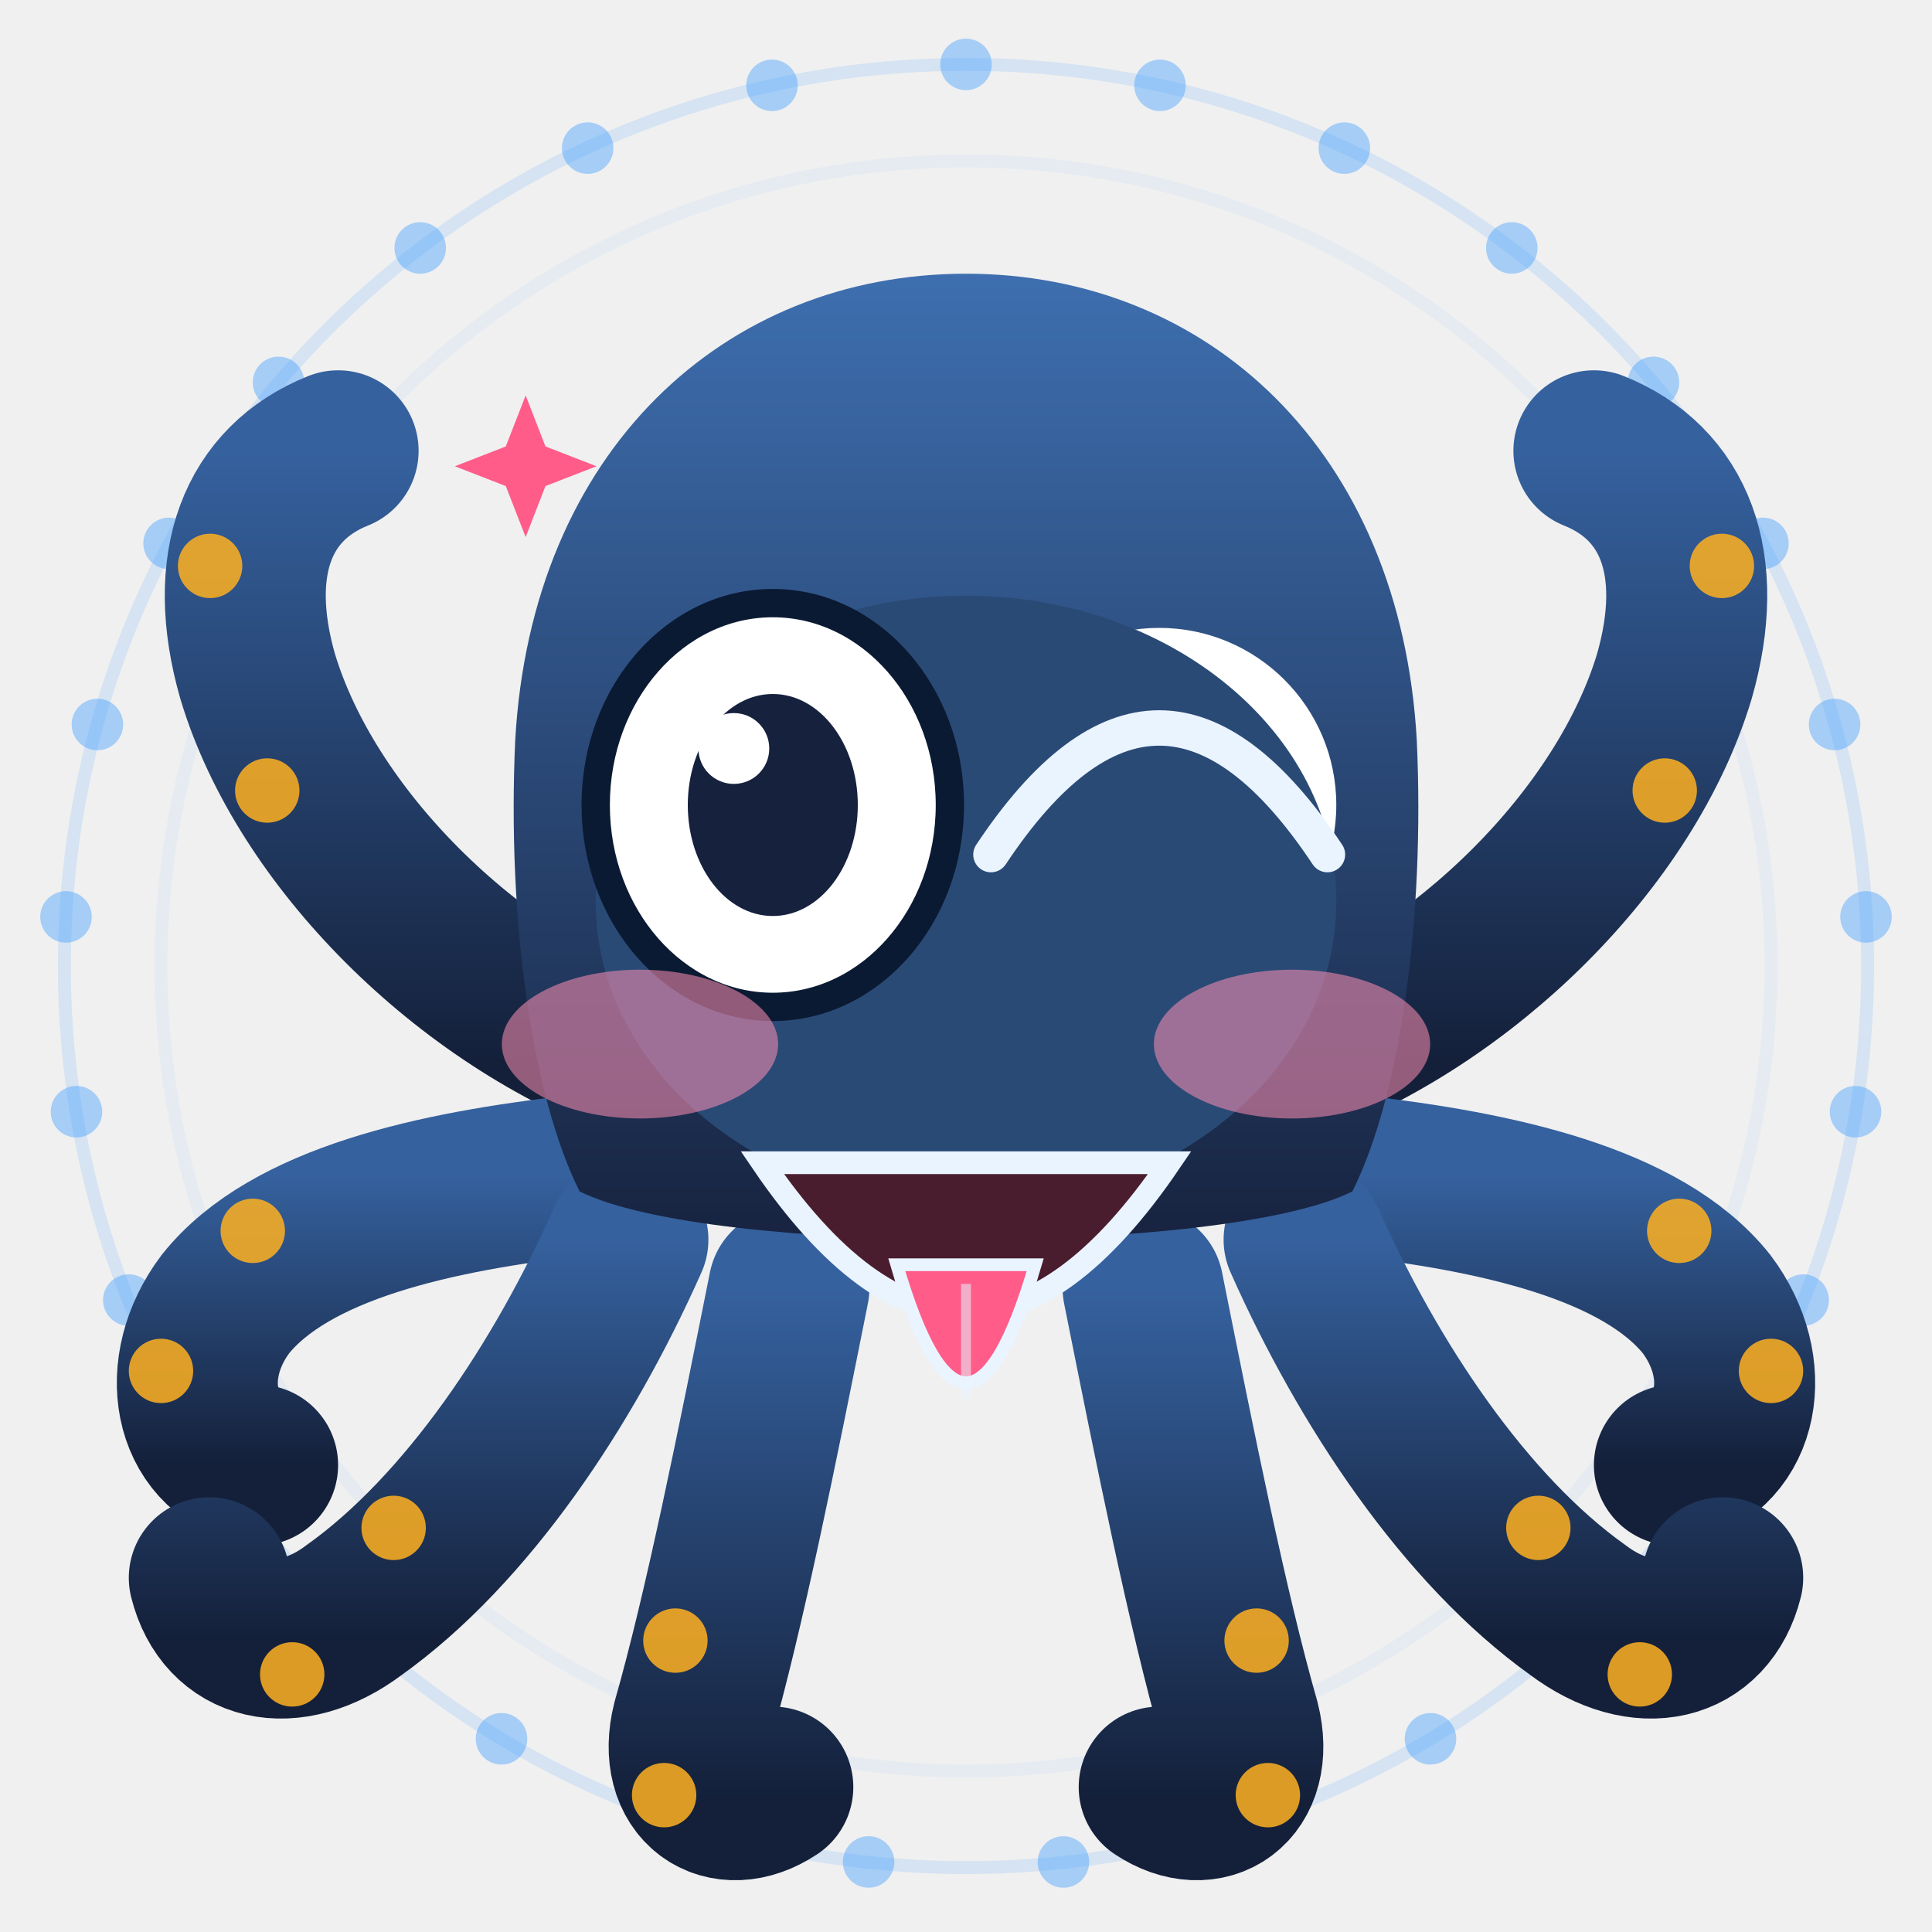
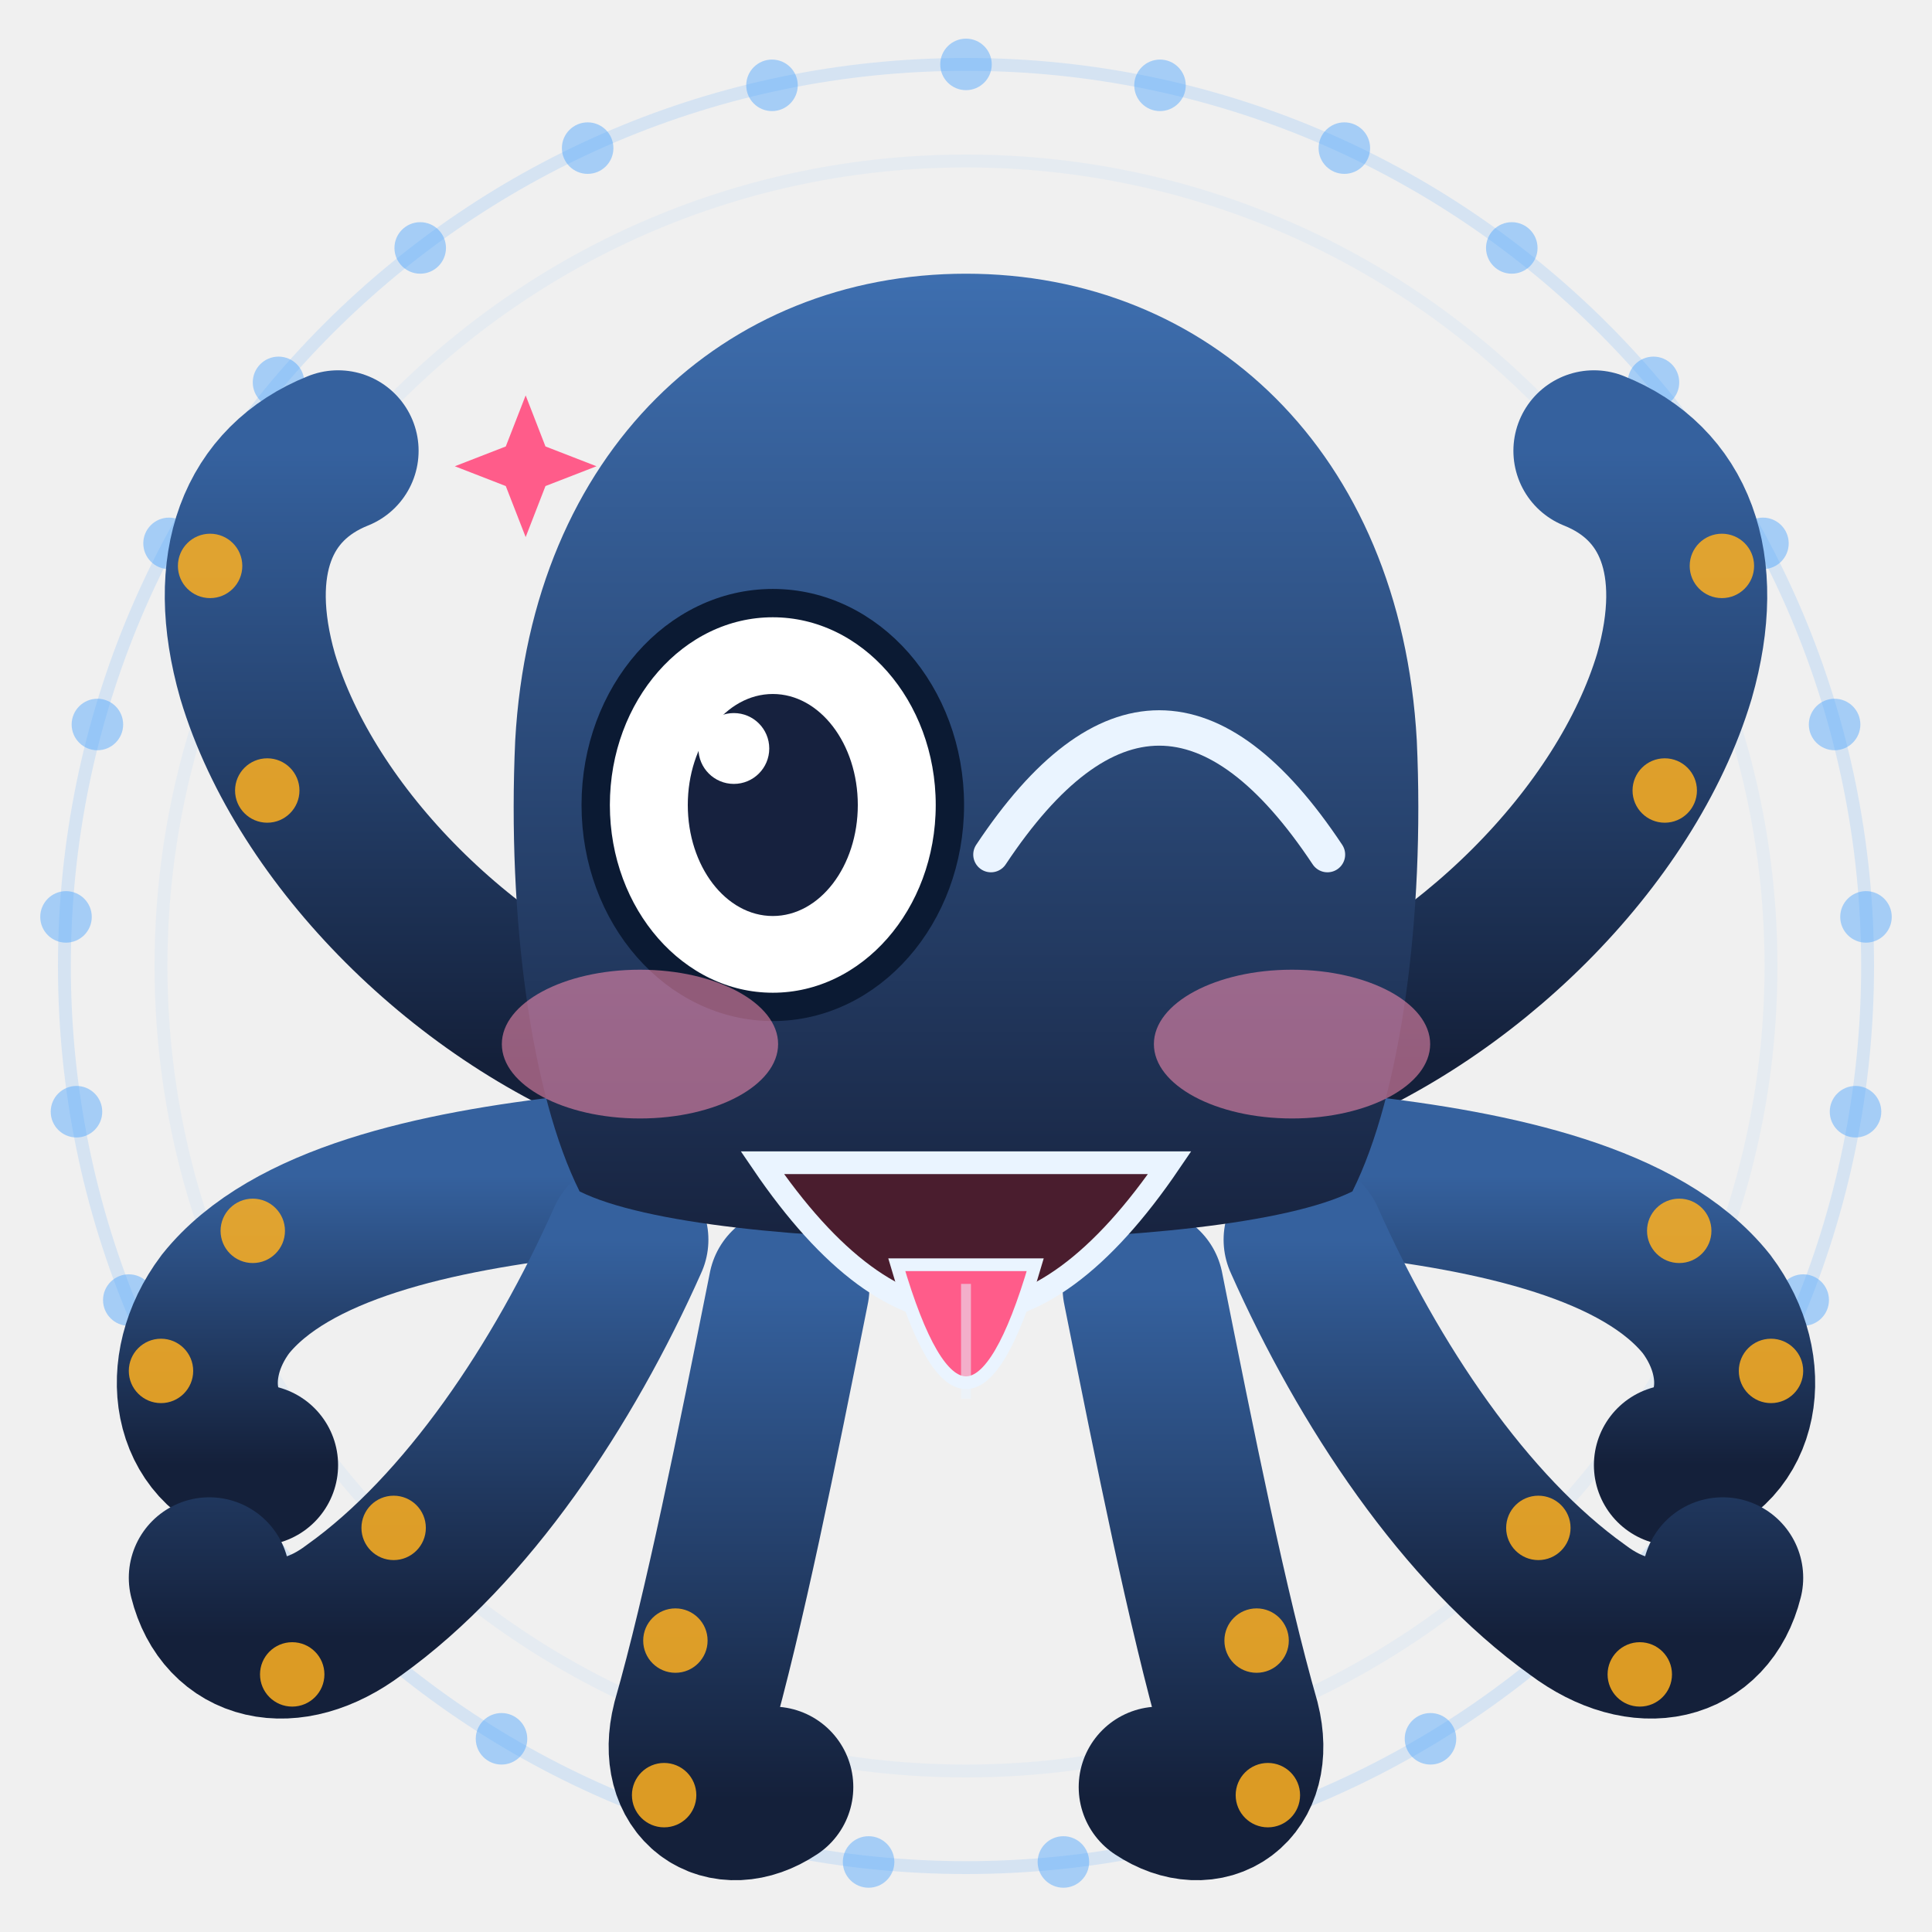
<svg xmlns="http://www.w3.org/2000/svg" viewBox="0 0 240 240" width="240" height="240" role="img" aria-label="阿章 · 吐舌头 Tongue Out">
  <style>
.ex-motion { animation: ex-sway 2.0s ease-in-out infinite; transform-box: fill-box; transform-origin: 50% 50%; }
.ex-anim-tear { animation: ex-tear 1.8s ease-in infinite; transform-box: fill-box; transform-origin: center; }
.ex-anim-sweat { animation: ex-tear 1.5s ease-in infinite; transform-box: fill-box; transform-origin: center; }
.ex-anim-heart { animation: ex-heart 2.2s ease-out infinite; transform-box: fill-box; transform-origin: center; }
.ex-anim-spark { animation: ex-spark 1.9s ease-in-out infinite; transform-box: fill-box; transform-origin: center; }
.ex-anim-rain { animation: ex-rain 1.4s linear infinite; transform-box: fill-box; transform-origin: center; }
.ex-anim-confetti { animation: ex-confetti 2.4s linear infinite; transform-box: fill-box; transform-origin: center; }
.ex-anim-pulse { animation: ex-pulse 1.6s ease-in-out infinite; transform-box: fill-box; transform-origin: center; }
.ex-anim-knock { animation: ex-knock 0.55s ease-in-out infinite; transform-box: fill-box; transform-origin: center; }
.ex-anim-knockline { animation: ex-knockline 0.55s ease-out infinite; transform-box: fill-box; transform-origin: center; }
.ex-anim-palm { animation: ex-palm 0.9s ease-in-out infinite; transform-box: fill-box; transform-origin: center; }
.ex-anim-steam { animation: ex-steam 1.8s ease-out infinite; transform-box: fill-box; transform-origin: center; }
.ex-anim-shock { animation: ex-shock 0.5s ease-in-out infinite; transform-box: fill-box; transform-origin: center; }
.ex-anim-please { animation: ex-please 1.4s ease-in-out infinite; transform-box: fill-box; transform-origin: center; }
.ex-anim-drift { animation: ex-drift 4.5s ease-in-out infinite; transform-box: fill-box; transform-origin: center; }
@keyframes ex-sway { 0%,100% { transform: rotate(0deg); } 50% { transform: rotate(3deg); } }
@keyframes ex-tear { 0% { transform: translateY(0); opacity: 0; } 18% { opacity: 1; } 100% { transform: translateY(24.2px); opacity: 0; } }
@keyframes ex-heart { 0% { transform: translateY(0) scale(.65); opacity: 0; } 20% { opacity: 1; } 100% { transform: translateY(-39.6px) scale(1.15); opacity: 0; } }
@keyframes ex-spark { 0%,100% { transform: scale(.6) rotate(0deg); opacity: .3; } 50% { transform: scale(1.15) rotate(25deg); opacity: 1; } }
@keyframes ex-rain { 0% { transform: translateY(0); opacity: 0; } 20% { opacity: 1; } 100% { transform: translateY(26.4px); opacity: 0; } }
@keyframes ex-confetti { 0% { transform: translateY(-7.7px) rotate(0deg); opacity: 1; } 100% { transform: translateY(35.2px) rotate(200deg); opacity: 0; } }
@keyframes ex-pulse { 0%,100% { transform: scale(1); opacity: .35; } 50% { transform: scale(1.18); opacity: .7; } }
@keyframes ex-knock { 0%,100% { transform: translateX(9.9px); } 35% { transform: translateX(0); } }
@keyframes ex-knockline { 0%,100% { transform: scaleX(.6); opacity: .35; } 35% { transform: scaleX(1); opacity: 1; } }
@keyframes ex-palm { 0%,100% { transform: translateY(0) rotate(0deg); } 50% { transform: translateY(-2.64px) rotate(-4deg); } }
@keyframes ex-steam { 0% { transform: translateY(0); opacity: .7; } 100% { transform: translateY(-19.8px); opacity: 0; } }
@keyframes ex-shock { 0%,100% { transform: scaleX(.7); opacity: .4; } 50% { transform: scaleX(1.25); opacity: 1; } }
@keyframes ex-please { 0%,100% { transform: translateY(0); } 50% { transform: translateY(-3.96px); } }
@keyframes ex-drift { 0%,100% { transform: translateY(0); } 50% { transform: translateY(-4.4px); } }
@media (prefers-reduced-motion: reduce) {
  .ex-motion, [class*="ex-anim-"] { animation: none !important; }
}
</style>
  <g class="ex-motion ex-tongue">
    <g class="ex-base">
      <defs>
        <linearGradient id="petBody" x1="0" y1="0" x2="0" y2="1">
          <stop offset="0" stop-color="#3E6FB0" />
          <stop offset="1" stop-color="#17233F" />
        </linearGradient>
        <linearGradient id="petArm" x1="0" y1="0" x2="0" y2="1">
          <stop offset="0" stop-color="#35619E" />
          <stop offset="1" stop-color="#14203A" />
        </linearGradient>
      </defs>
      <g fill="none" stroke="#409EFF">
        <circle cx="120" cy="120" r="112" stroke-opacity="0.15" stroke-width="1.6" />
        <circle cx="120" cy="120" r="100" stroke-opacity="0.06" stroke-width="1.6" />
      </g>
      <g fill="#409EFF" fill-opacity="0.42">
        <circle cx="120.0" cy="8.0" r="3.2" />
        <circle cx="144.1" cy="10.6" r="3.2" />
        <circle cx="167.0" cy="18.4" r="3.2" />
        <circle cx="187.8" cy="30.8" r="3.2" />
        <circle cx="205.4" cy="47.5" r="3.2" />
        <circle cx="219.0" cy="67.5" r="3.2" />
        <circle cx="227.9" cy="90.0" r="3.2" />
        <circle cx="231.8" cy="113.9" r="3.2" />
        <circle cx="230.5" cy="138.1" r="3.2" />
        <circle cx="224.0" cy="161.5" r="3.2" />
        <circle cx="212.7" cy="182.9" r="3.2" />
        <circle cx="197.0" cy="201.3" r="3.2" />
        <circle cx="177.7" cy="216.0" r="3.2" />
        <circle cx="155.8" cy="226.1" r="3.2" />
        <circle cx="132.1" cy="231.3" r="3.2" />
        <circle cx="107.9" cy="231.3" r="3.2" />
        <circle cx="84.2" cy="226.1" r="3.2" />
        <circle cx="62.3" cy="216.0" r="3.2" />
        <circle cx="43.0" cy="201.3" r="3.2" />
        <circle cx="27.3" cy="182.9" r="3.2" />
        <circle cx="16.0" cy="161.5" r="3.2" />
        <circle cx="9.5" cy="138.1" r="3.2" />
        <circle cx="8.2" cy="113.9" r="3.2" />
        <circle cx="12.1" cy="90.0" r="3.2" />
        <circle cx="21.0" cy="67.5" r="3.2" />
        <circle cx="34.6" cy="47.5" r="3.2" />
        <circle cx="52.2" cy="30.8" r="3.2" />
        <circle cx="73.0" cy="18.4" r="3.2" />
        <circle cx="95.9" cy="10.6" r="3.2" />
      </g>
      <g id="azArms">
        <g fill="none" stroke="url(#petArm)" stroke-width="20" stroke-linecap="round">
          <path d="M80 132 C58 124 38 104 32 84 C28 70 32 60 42 56" />
          <path d="M72 146 C54 148 36 152 28 162 C22 170 24 180 32 182" />
          <path d="M78 154 C70 172 58 190 44 200 C36 206 28 204 26 196" />
          <path d="M98 160 C94 180 90 200 86 214 C84 222 90 226 96 222" />
        </g>
        <g fill="#FFB020" fill-opacity="0.85">
          <circle cx="33.2" cy="98.2" r="4" />
          <circle cx="26.1" cy="70.3" r="4" />
          <circle cx="31.4" cy="152.9" r="4" />
          <circle cx="20.0" cy="170.3" r="4" />
          <circle cx="48.9" cy="189.8" r="4" />
          <circle cx="36.3" cy="208.0" r="4" />
          <circle cx="83.9" cy="203.8" r="4" />
          <circle cx="82.5" cy="223.0" r="4" />
        </g>
      </g>
      <use href="#azArms" transform="translate(240,0) scale(-1,1)" />
      <path d="M120 34 C150 34 174 56 176 92 C177 114 174 136 168 148 C152 156 88 156 72 148 C66 136 63 114 64 92 C66 56 90 34 120 34 Z" fill="url(#petBody)" />
-       <path d="M112 131 Q120 139 128 131" fill="none" stroke="#16213E" stroke-width="3.4" stroke-linecap="round" opacity="0.7" />
-       <g>
-         <circle cx="96" cy="100" r="22" fill="#FFFFFF" />
-         <circle cx="144" cy="100" r="22" fill="#FFFFFF" />
-         <circle cx="96" cy="100" r="13" fill="#409EFF" />
-         <circle cx="144" cy="100" r="13" fill="#409EFF" />
-         <circle cx="96" cy="100" r="7" fill="#16213E" />
-         <circle cx="144" cy="100" r="7" fill="#16213E" />
-         <circle cx="89.5" cy="93.5" r="4.2" fill="#FFFFFF" />
-         <circle cx="137.5" cy="93.5" r="4.2" fill="#FFFFFF" />
-       </g>
-       <ellipse cx="96" cy="100" rx="23" ry="0" fill="#294673">
-     
-   </ellipse>
-       <ellipse cx="144" cy="100" rx="23" ry="0" fill="#294673">
-     
-   </ellipse>
    </g>
    <g class="ex-face">
-       <ellipse cx="120" cy="112" rx="46" ry="38" fill="#2A4A76" />
      <ellipse cx="96" cy="100" rx="22" ry="25.08" fill="#FFFFFF" stroke="#0B1A33" stroke-width="3.52" />
      <ellipse cx="96" cy="100" rx="10.56" ry="13.79" fill="#16213E" />
      <circle cx="91.16" cy="92.98" r="4.4" fill="#FFFFFF" />
      <path d="M 123.1,106.16 Q 144,74.7 164.9,106.16" fill="none" stroke="#EAF4FF" stroke-width="4.4" stroke-linecap="round" />
      <path d="M 94.7,144.44 Q 120,181.66 145.3,144.44 Z" fill="#4A1D2E" stroke="#EAF4FF" stroke-width="2.82" />
      <path d="M 111.4,157.11 Q 120,186.42 128.6,157.11 Z" fill="#FF5C8A" stroke="#EAF4FF" stroke-width="1.58" />
      <path d="M 120,159.49 L 120,173.74" stroke="#EAF4FF" stroke-width="1.23" opacity=".55" />
      <ellipse cx="79.5" cy="129.7" rx="17.16" ry="9.24" fill="#FF8FB3" opacity="0.55" />
      <ellipse cx="160.5" cy="129.7" rx="17.16" ry="9.24" fill="#FF8FB3" opacity="0.55" />
      <path class="ex-anim-spark" style="animation-delay:0.2s" d="M 65.3,49.12 L 67.76,55.46 L 74.1,57.92 L 67.76,60.38 L 65.3,66.72 L 62.83,60.38 L 56.5,57.92 L 62.83,55.46 Z" fill="#FF5C8A" />
    </g>
  </g>
</svg>
